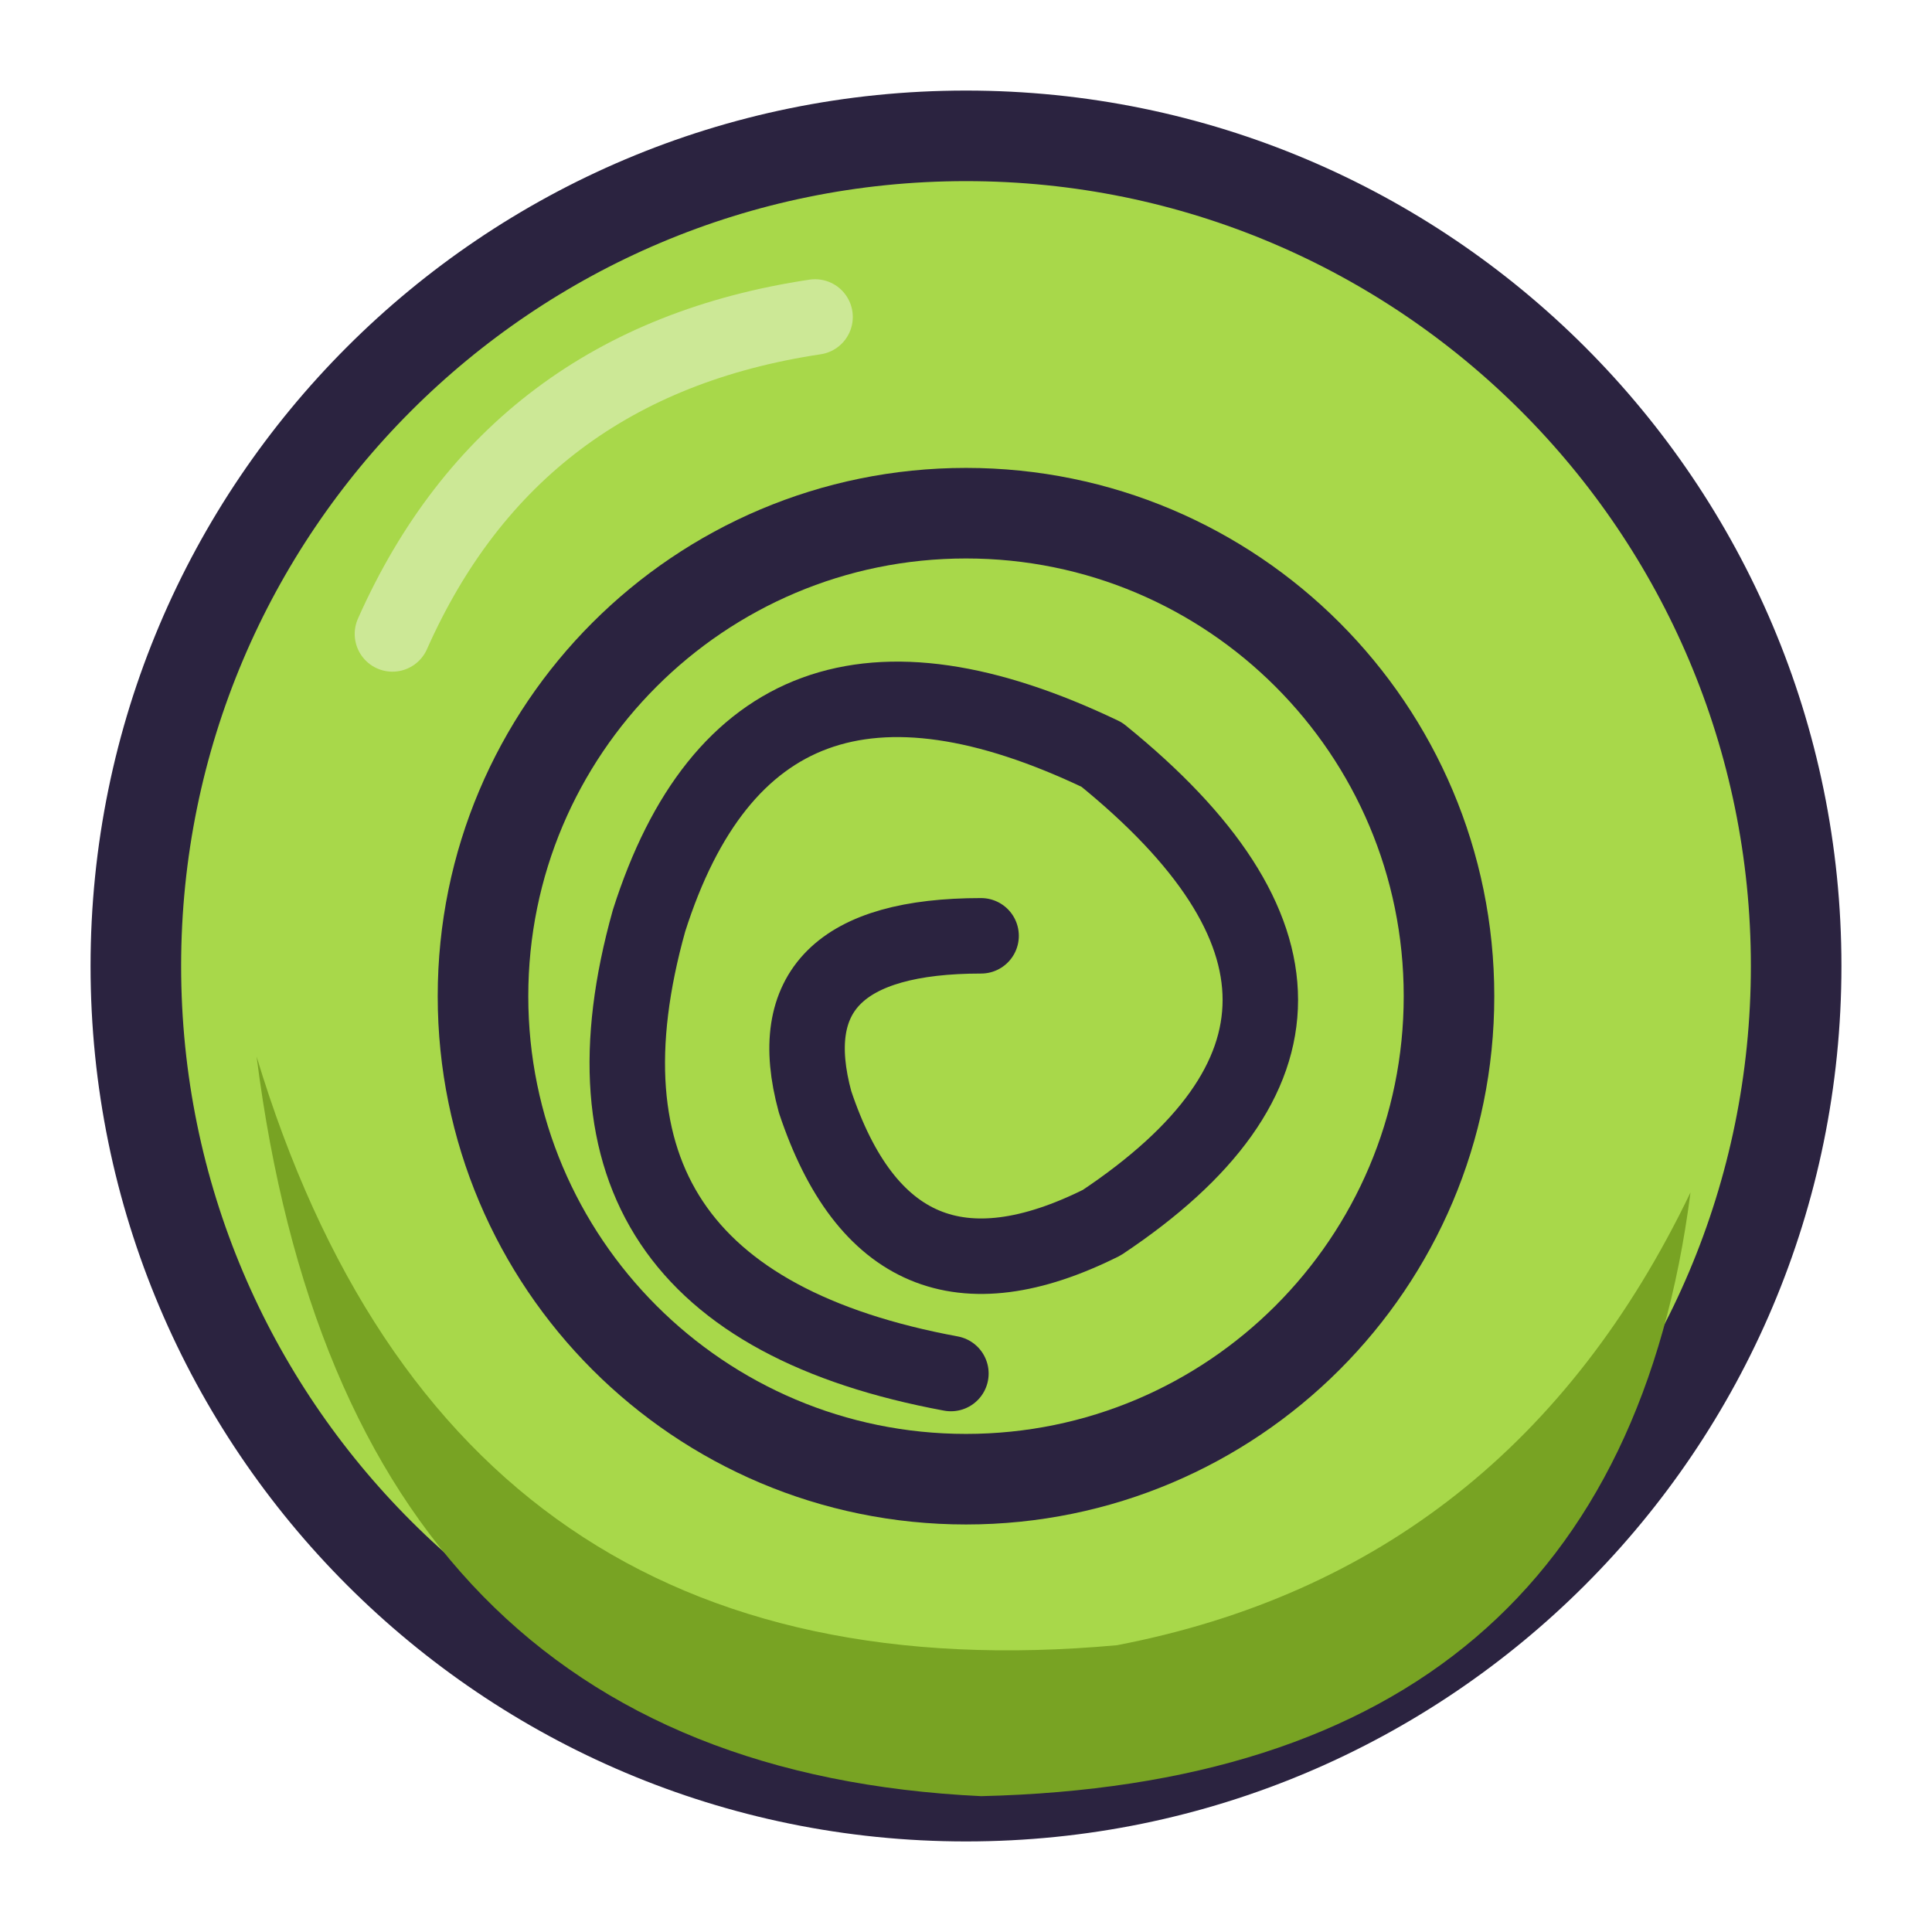
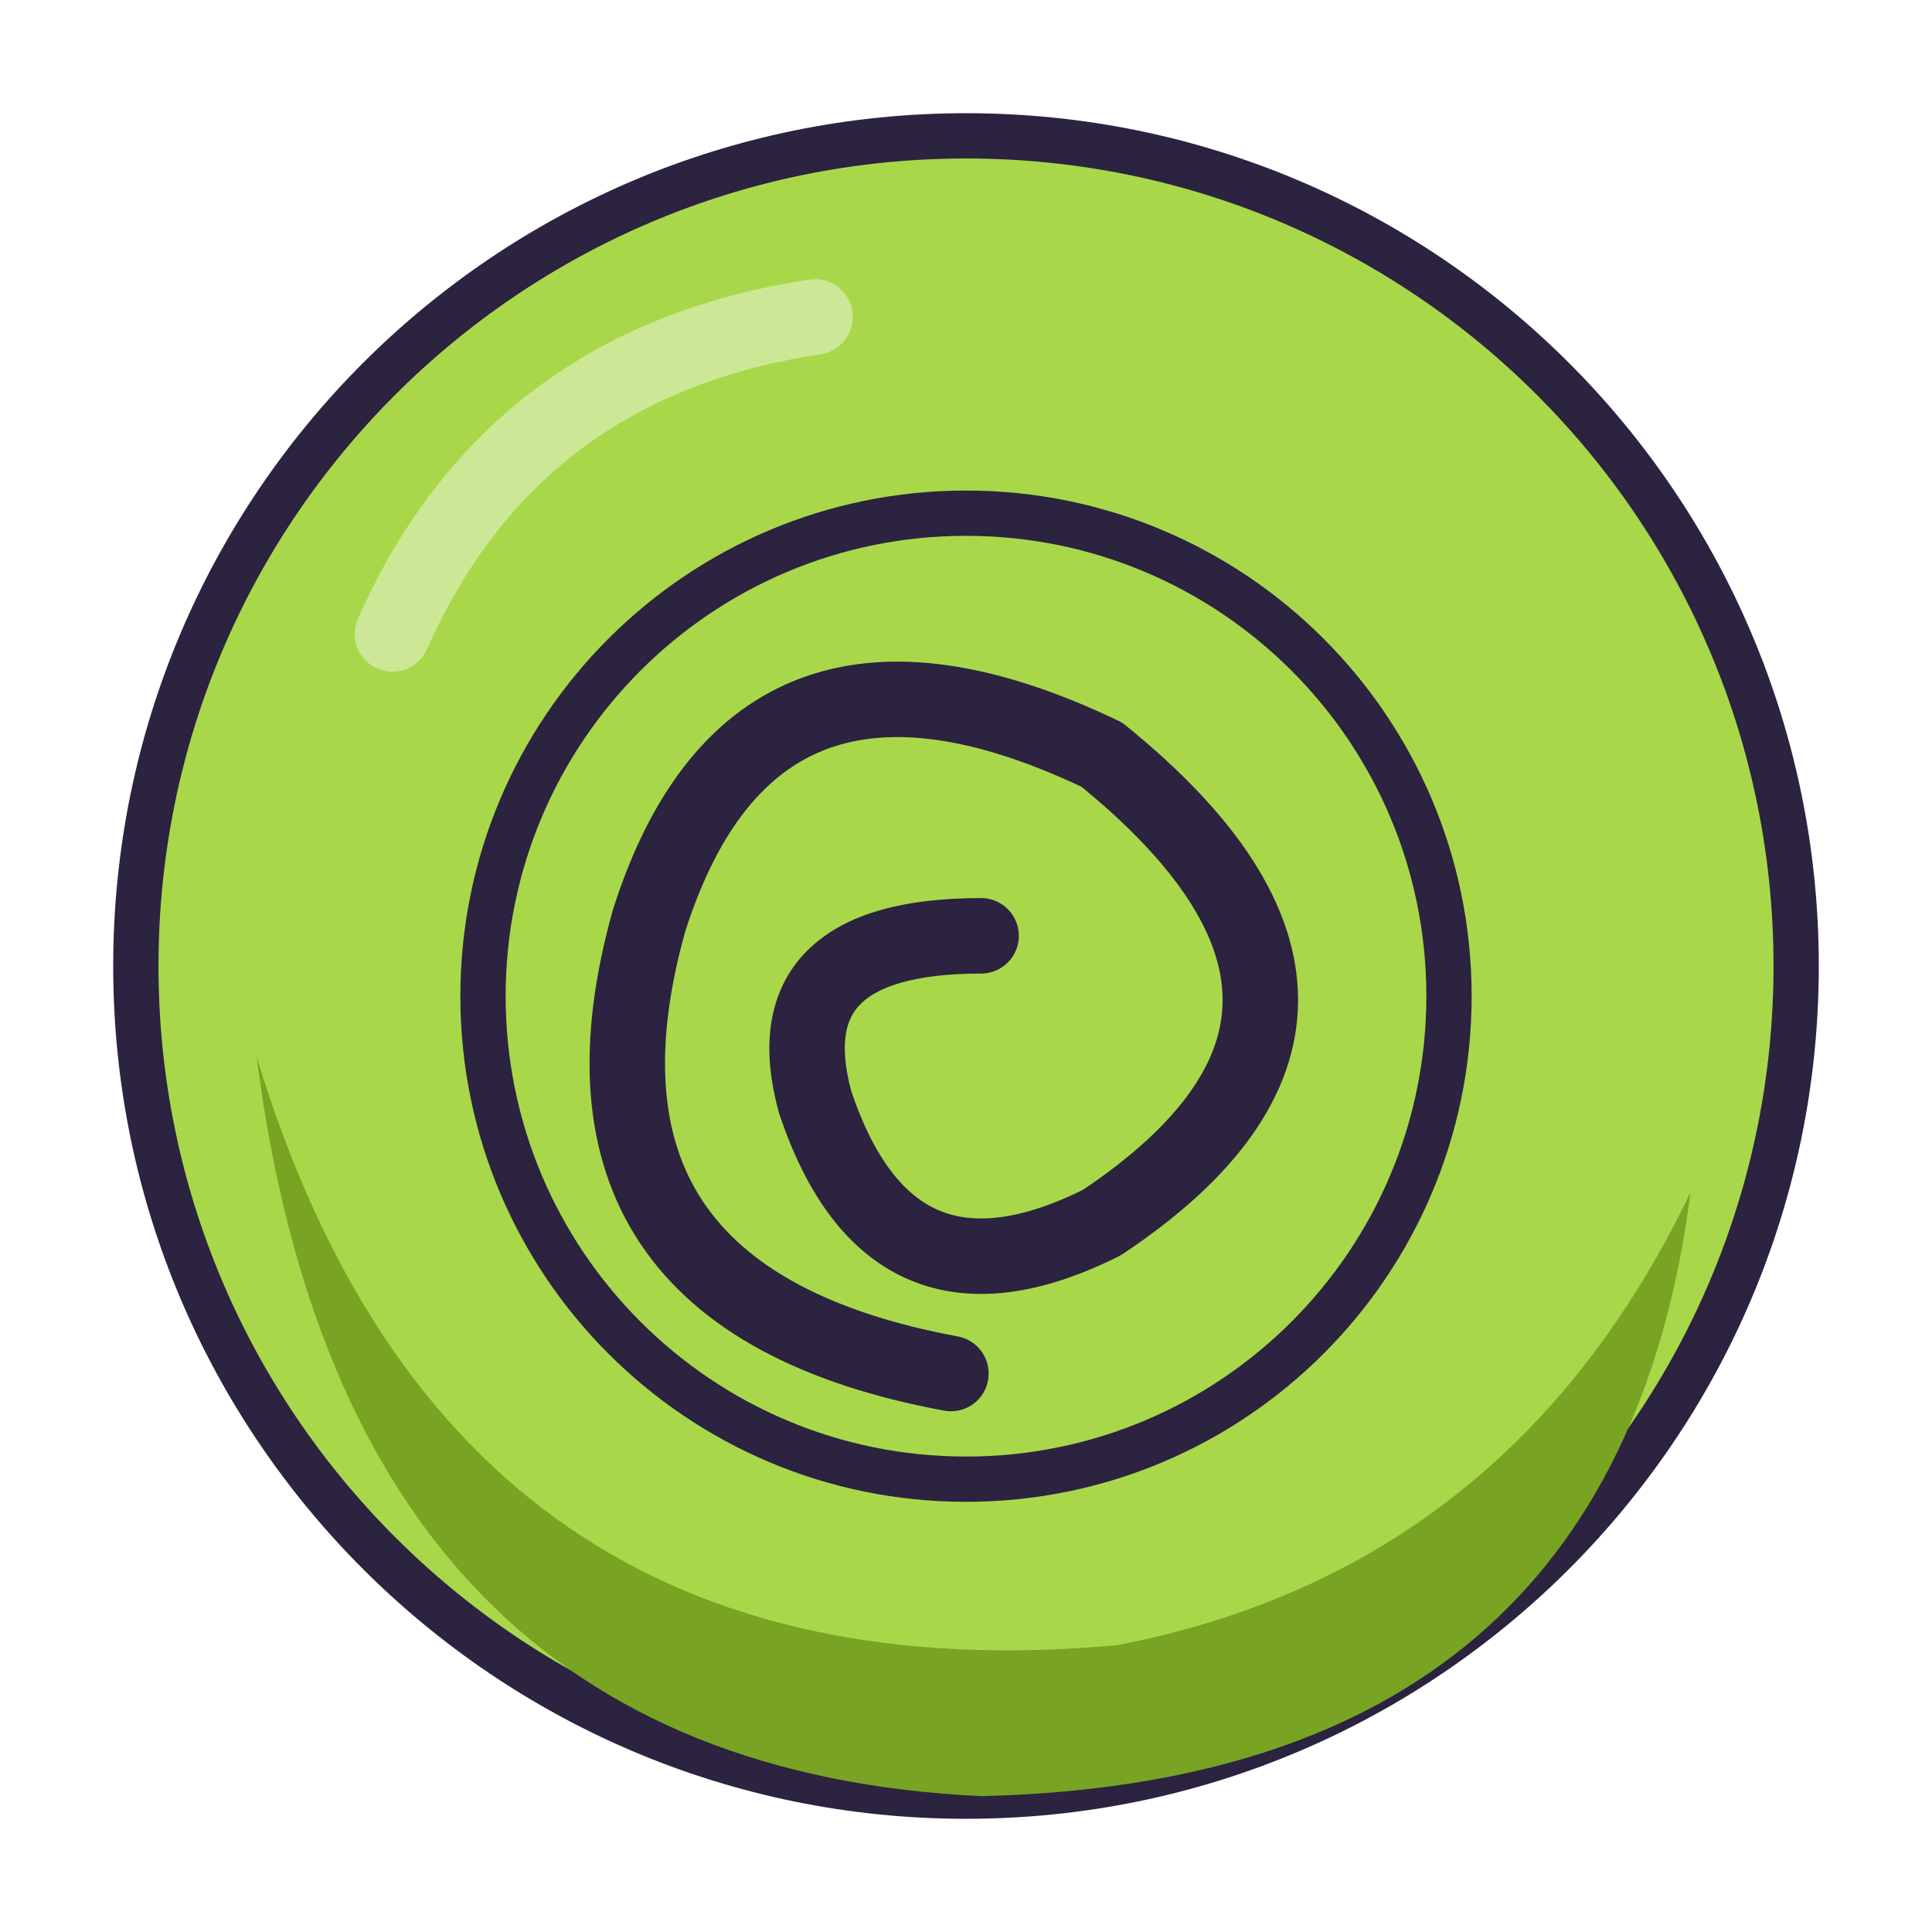
<svg xmlns="http://www.w3.org/2000/svg" version="1.1" viewBox="0 0 256 256" fill="none" stroke="#2B2340" stroke-width="6" stroke-linecap="round" stroke-linejoin="round">
-   <g transform="scale(2)">
+   <g transform="scale(2)" stroke-width="3">
    <ellipse cx="64" cy="64" rx="55" ry="55" fill="#A8D84A" />
    <path d="M17 70Q30 113 74 109Q100 104 112 79Q107 118 65 119Q23 117 17 70Z" fill="#78A323" stroke="none" />
    <path d="M26 42Q34 24 54 21" fill="none" stroke="#CCE896" stroke-width="5" />
    <g id="symbol">
      <ellipse cx="64" cy="66" rx="32" ry="32" fill="#A8D84A" />
      <path d="M63 91Q36 86 43 61Q50 39 73 50Q94 67 73 81Q59 88 54 73Q51 62 65 62" fill="none" stroke="#2B2340" stroke-width="5" />
    </g>
  </g>
</svg>
